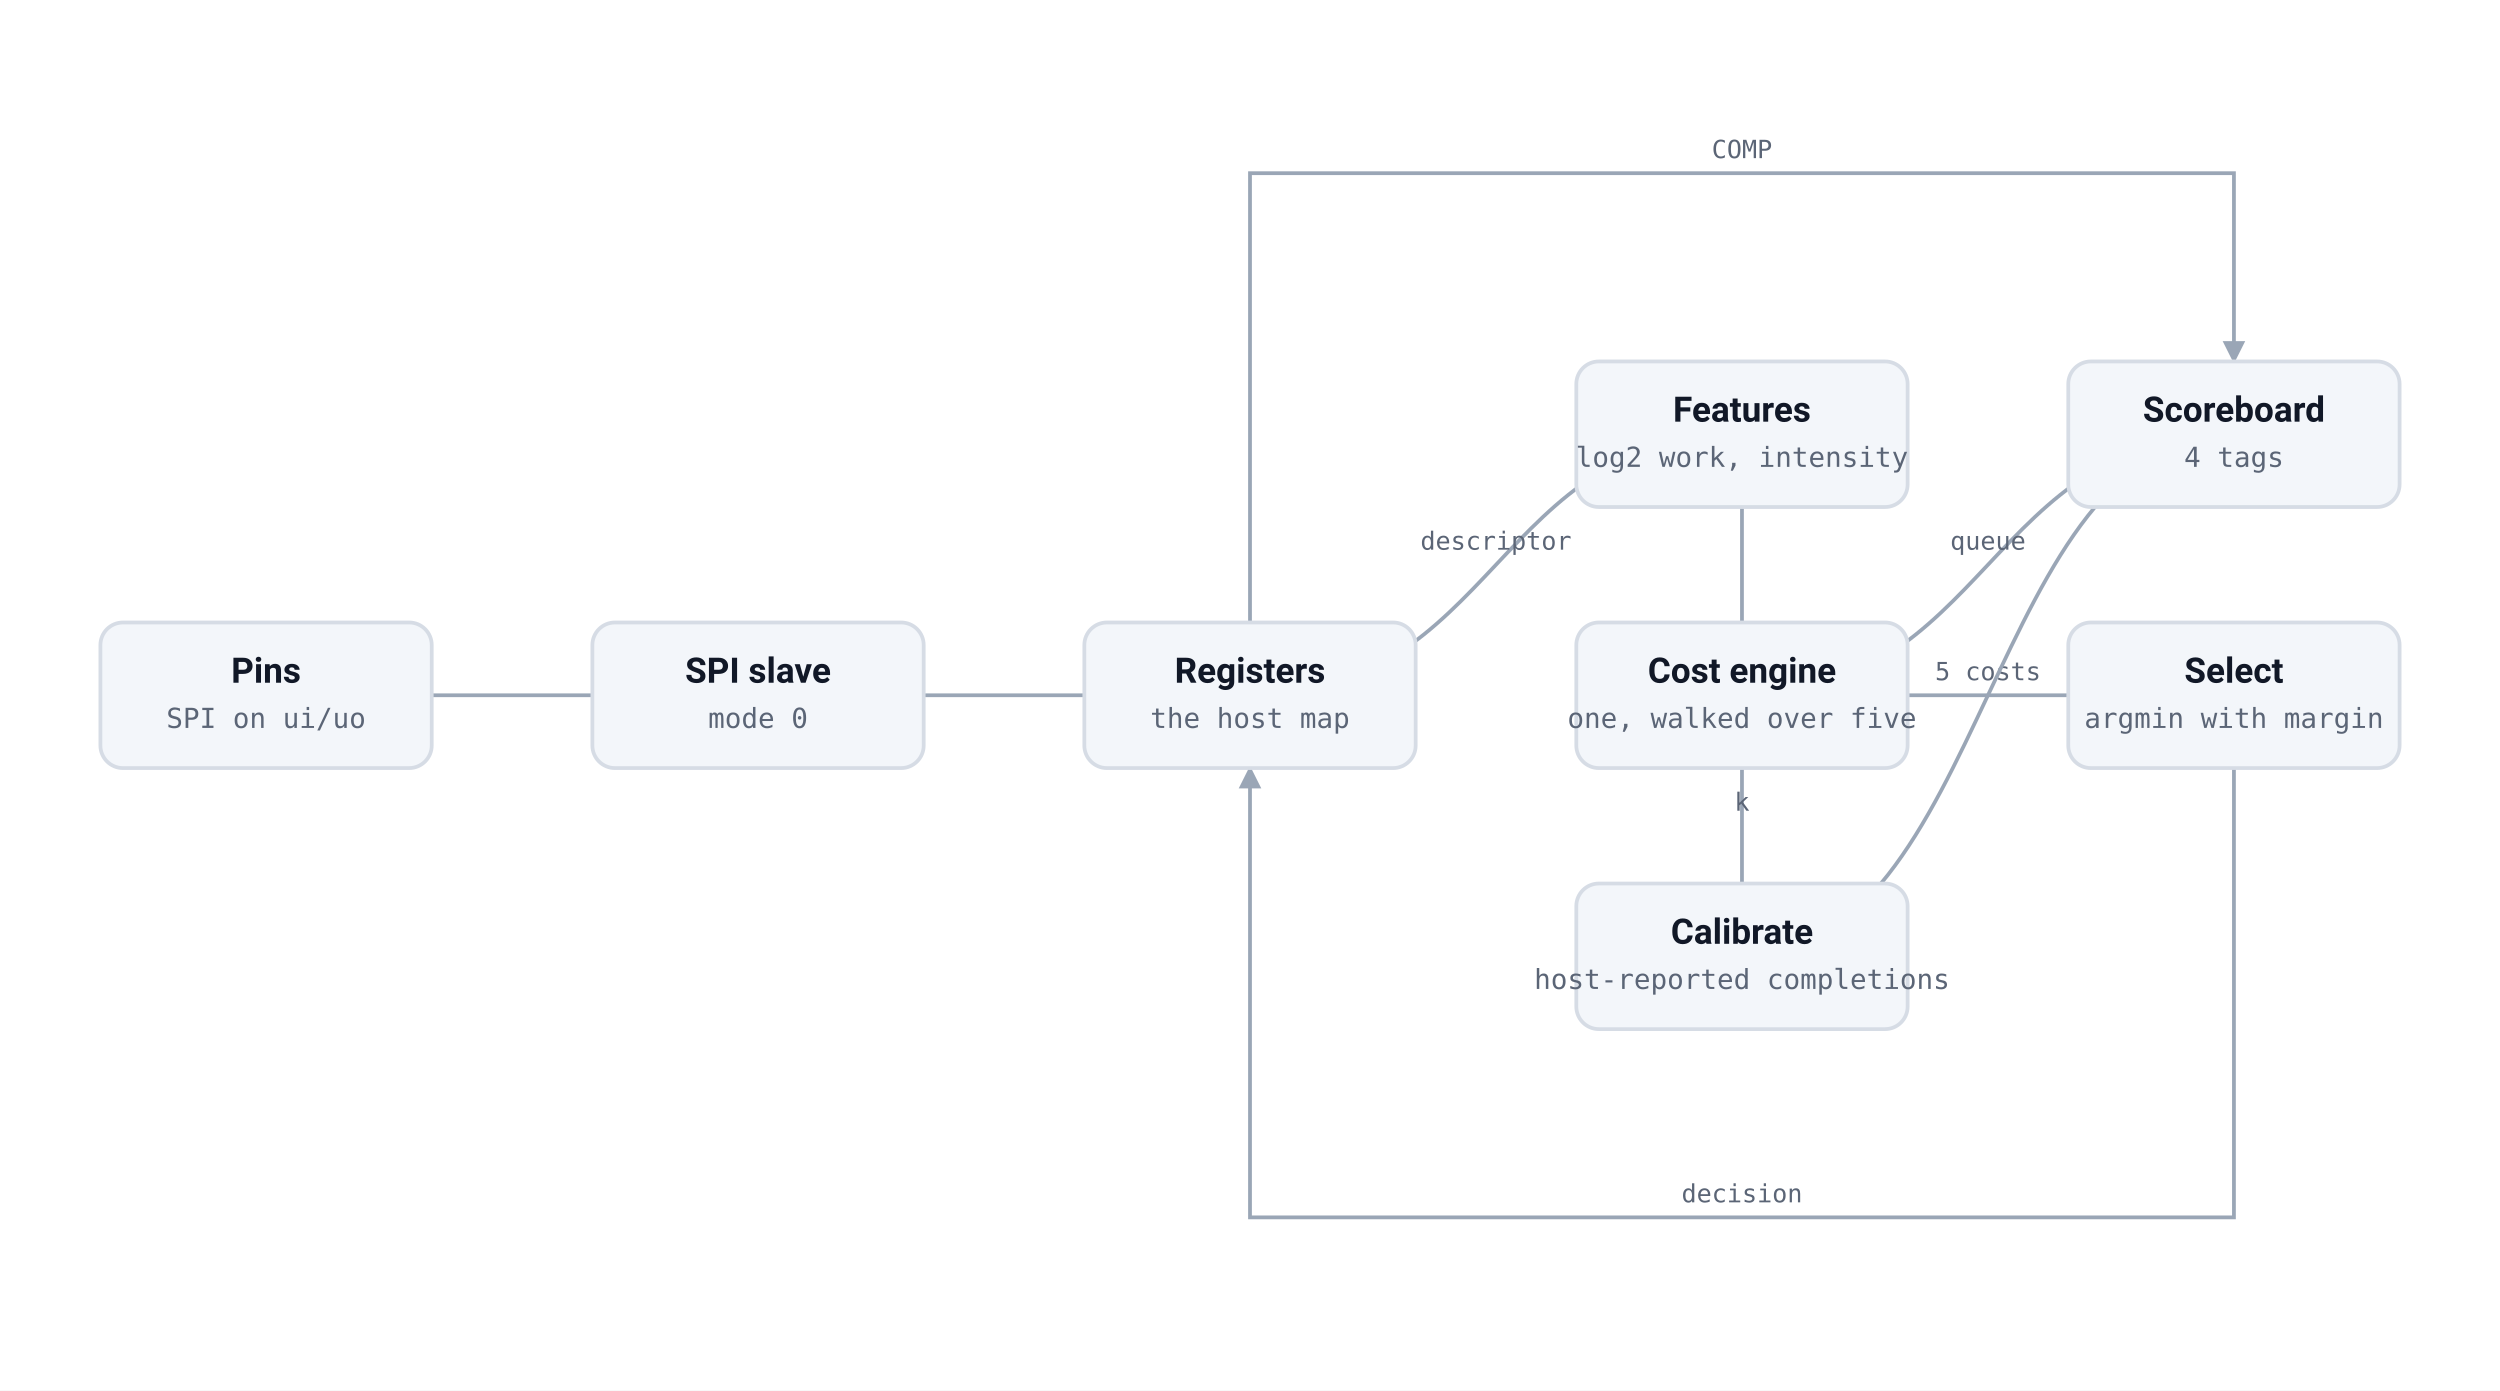
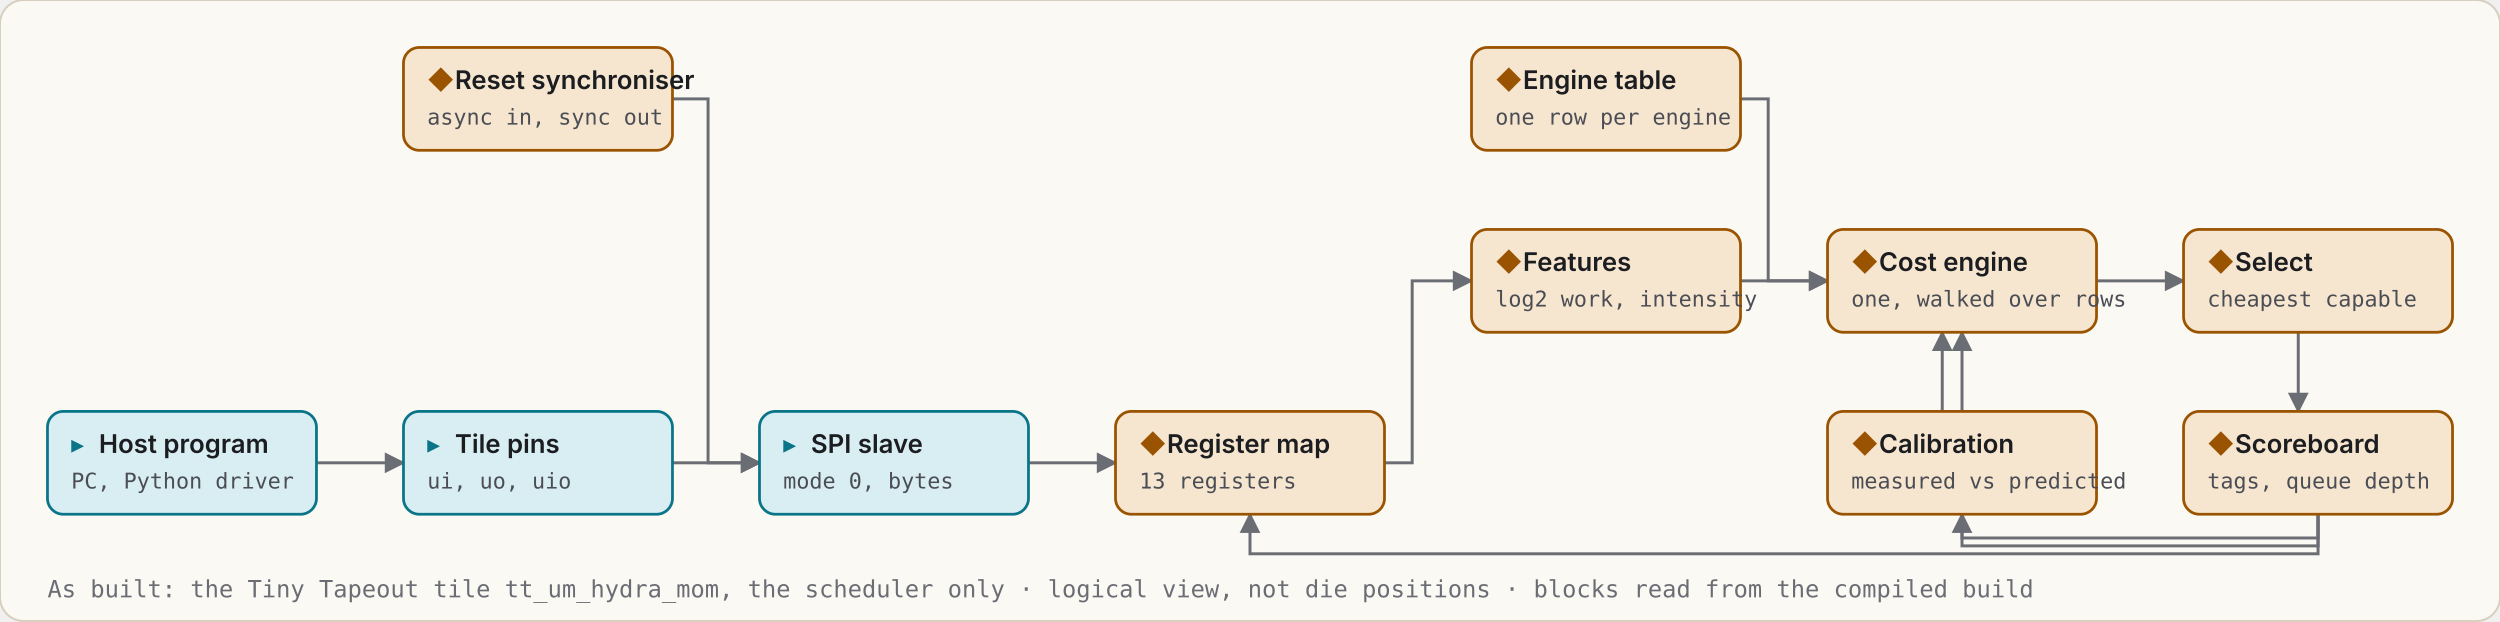
- <svg xmlns="http://www.w3.org/2000/svg" viewBox="0 0 996 554" role="img" aria-label="As built: the Tiny Tapeout tile (scheduler only). The same blocks and connections are listed as text below the figure.">
-   <style>.node rect{fill:#f3f6fa;stroke:#d6dce5;stroke-width:1.5}.n-label{font-family:ui-sans-serif,system-ui,-apple-system,'Segoe UI',Roboto,sans-serif;font-size:14px;font-weight:600;fill:#111827;text-anchor:middle}.n-sub{font-family:ui-monospace,SFMono-Regular,Menlo,Consolas,monospace;font-size:11px;fill:#5b6576;text-anchor:middle}.edge{fill:none;stroke:#9aa6b6;stroke-width:1.5}.edge-label{font-family:ui-monospace,SFMono-Regular,Menlo,Consolas,monospace;font-size:10px;fill:#5b6576;text-anchor:middle}.bar rect{fill:#0f766e}.b-name{font-family:ui-sans-serif,system-ui,-apple-system,'Segoe UI',Roboto,sans-serif;font-size:13px;font-weight:600;fill:#111827;text-anchor:end}.b-val{font-family:ui-monospace,SFMono-Regular,Menlo,Consolas,monospace;font-size:12px;fill:#5b6576}</style>
-   <rect width="100%" height="100%" fill="#ffffff" />
+ <svg xmlns="http://www.w3.org/2000/svg" viewBox="0 0 1264 314" width="1264" height="314" role="img" aria-label="As built: the Tiny Tapeout tile tt_um_hydra_mom, the scheduler only. Logical view, not a floorplan.">
+   <style>.node .nl{font:600 13px 'IBM Plex Sans','Inter',ui-sans-serif,system-ui,-apple-system,'Segoe UI',Roboto,sans-serif;fill:#1c1d21}.node .ns{font:11px 'IBM Plex Mono',ui-monospace,SFMono-Regular,Menlo,Consolas,monospace;fill:#4b4d55}.node rect{stroke-width:1.4}.edge{fill:none;stroke-width:1.5;stroke:#6b6d74}.r-signal rect{fill:#d9eef2;stroke:#0a7488}.r-signal .sym{fill:#0a7488;font:13px 'IBM Plex Sans','Inter',ui-sans-serif,system-ui,-apple-system,'Segoe UI',Roboto,sans-serif}.r-control rect{fill:#f6e6cf;stroke:#9a5300}.r-control .sym{fill:#9a5300;font:13px 'IBM Plex Sans','Inter',ui-sans-serif,system-ui,-apple-system,'Segoe UI',Roboto,sans-serif}.r-compute rect{fill:#e8e0f8;stroke:#6a3fcf}.r-compute .sym{fill:#6a3fcf;font:13px 'IBM Plex Sans','Inter',ui-sans-serif,system-ui,-apple-system,'Segoe UI',Roboto,sans-serif}.r-memory rect{fill:#d6efe5;stroke:#0b7a5c}.r-memory .sym{fill:#0b7a5c;font:13px 'IBM Plex Sans','Inter',ui-sans-serif,system-ui,-apple-system,'Segoe UI',Roboto,sans-serif}.r-secure rect{fill:#f6dde5;stroke:#ad2f57}.r-secure .sym{fill:#ad2f57;font:13px 'IBM Plex Sans','Inter',ui-sans-serif,system-ui,-apple-system,'Segoe UI',Roboto,sans-serif}.cap{font:12px 'IBM Plex Mono',ui-monospace,SFMono-Regular,Menlo,Consolas,monospace;fill:#6b6d74}</style>
+   <rect width="1264" height="314" rx="12" fill="#fbf9f3" stroke="#d6cfbf" />
  <defs>
-     <marker id="ah" viewBox="0 0 10 10" refX="9" refY="5" markerWidth="6" markerHeight="6" orient="auto-start-reverse">
-       <path d="M 0 0 L 10 5 L 0 10 z" fill="#9aa6b6" />
+     <marker id="ah" viewBox="0 0 10 10" refX="9" refY="5" markerWidth="7" markerHeight="7" orient="auto-start-reverse">
+       <path d="M0 0L10 5L0 10z" fill="#6b6d74" />
    </marker>
  </defs>
-   <path class="edge" data-a="pins" data-b="spi" d="M 106.0 277.0 C 204.0 277.0, 204.0 277.0, 302.0 277.0" marker-end="url(#ah)" />
-   <path class="edge" data-a="spi" data-b="regs" d="M 302.0 277.0 C 400.0 277.0, 400.0 277.0, 498.0 277.0" marker-end="url(#ah)" />
-   <path class="edge" data-a="regs" data-b="feat" d="M 498.0 277.0 C 596.0 277.0, 596.0 173.0, 694.0 173.0" marker-end="url(#ah)" />
-   <text class="edge-label" x="596.0" y="219.0">descriptor</text>
-   <path class="edge" data-a="feat" data-b="cost" d="M 694.0 173.0 C 694.0 173.0, 694.0 277.0, 694.0 277.0" marker-end="url(#ah)" />
-   <path class="edge" data-a="cost" data-b="sel" d="M 694.0 277.0 C 792.0 277.0, 792.0 277.0, 890.0 277.0" marker-end="url(#ah)" />
-   <text class="edge-label" x="792.0" y="271.0">5 costs</text>
-   <path class="edge" data-a="sb" data-b="cost" d="M 890.0 173.0 C 792.0 173.0, 792.0 277.0, 694.0 277.0" marker-end="url(#ah)" />
-   <text class="edge-label" x="792.0" y="219.0">queue</text>
-   <path class="edge" data-a="sel" data-b="regs" d="M 890.0 306 V 485.0 H 498.0 V 306" marker-end="url(#ah)" />
-   <text class="edge-label" x="694.0" y="479.0">decision</text>
-   <path class="edge" data-a="regs" data-b="sb" d="M 498.0 248 V 69.0 H 890.0 V 144" marker-end="url(#ah)" />
-   <text class="edge-label" x="694.0" y="63.0">COMP</text>
-   <path class="edge" data-a="sb" data-b="cal" d="M 890.0 173.0 C 792.0 173.0, 792.0 381.0, 694.0 381.0" marker-end="url(#ah)" />
-   <path class="edge" data-a="cal" data-b="cost" d="M 694.0 381.0 C 694.0 381.0, 694.0 277.0, 694.0 277.0" marker-end="url(#ah)" />
-   <text class="edge-label" x="694.0" y="323.0">k</text>
-   <g class="node" data-id="pins" tabindex="0">
-     <rect x="40" y="248" width="132" height="58" rx="9" />
-     <text class="n-label" x="106.0" y="272">Pins</text>
-     <text class="n-sub" x="106.0" y="290">SPI on ui/uo</text>
+   <path class="edge r-signal" data-a="host" data-b="pins" d="M160 234.0H204" marker-end="url(#ah)" />
+   <path class="edge r-signal" data-a="pins" data-b="spi" d="M340 234.0H384" marker-end="url(#ah)" />
+   <path class="edge r-control" data-a="rst_sync" data-b="spi" d="M340 50.0H358.0V234.0H384" marker-end="url(#ah)" />
+   <path class="edge r-signal" data-a="spi" data-b="regs" d="M520 234.0H564" marker-end="url(#ah)" />
+   <path class="edge r-control" data-a="regs" data-b="features" d="M700 234.0H714.0V142.0H744" marker-end="url(#ah)" />
+   <path class="edge r-control" data-a="prom" data-b="cost" d="M880 50.0H894.0V142.0H924" marker-end="url(#ah)" />
+   <path class="edge r-control" data-a="features" data-b="cost" d="M880 142.0H924" marker-end="url(#ah)" />
+   <path class="edge r-control" data-a="cost" data-b="select" d="M1060 142.0H1104" marker-end="url(#ah)" />
+   <path class="edge r-control" data-a="calibrate" data-b="cost" d="M982.0 208V168" marker-end="url(#ah)" />
+   <path class="edge r-control" data-a="scoreboard" data-b="cost" d="M1172.0 260V272.0H992.0V168" marker-end="url(#ah)" />
+   <path class="edge r-control" data-a="select" data-b="scoreboard" d="M1162.0 168V208" marker-end="url(#ah)" />
+   <path class="edge r-control" data-a="scoreboard" data-b="calibrate" d="M1172.0 260V276.0H992.0V260" marker-end="url(#ah)" />
+   <path class="edge r-control" data-a="scoreboard" data-b="regs" d="M1172.0 260V280.0H632.0V260" marker-end="url(#ah)" />
+   <g class="node r-signal" data-id="host" tabindex="0" role="button" aria-label="Host program: PC, Python driver. Open its card.">
+     <rect x="24" y="208" width="136" height="52" rx="8" />
+     <text class="sym" x="36" y="229">▸</text>
+     <text class="nl" x="50" y="229">Host program</text>
+     <text class="ns" x="36" y="247">PC, Python driver</text>
  </g>
-   <g class="node" data-id="spi" tabindex="0">
-     <rect x="236" y="248" width="132" height="58" rx="9" />
-     <text class="n-label" x="302.0" y="272">SPI slave</text>
-     <text class="n-sub" x="302.0" y="290">mode 0</text>
+   <g class="node r-signal" data-id="pins" tabindex="0" role="button" aria-label="Tile pins: ui, uo, uio. Open its card.">
+     <rect x="204" y="208" width="136" height="52" rx="8" />
+     <text class="sym" x="216" y="229">▸</text>
+     <text class="nl" x="230" y="229">Tile pins</text>
+     <text class="ns" x="216" y="247">ui, uo, uio</text>
  </g>
-   <g class="node" data-id="regs" tabindex="0">
-     <rect x="432" y="248" width="132" height="58" rx="9" />
-     <text class="n-label" x="498.0" y="272">Registers</text>
-     <text class="n-sub" x="498.0" y="290">the host map</text>
+   <g class="node r-control" data-id="rst_sync" tabindex="0" role="button" aria-label="Reset synchroniser: async in, sync out. Open its card.">
+     <rect x="204" y="24" width="136" height="52" rx="8" />
+     <text class="sym" x="216" y="45">◆</text>
+     <text class="nl" x="230" y="45">Reset synchroniser</text>
+     <text class="ns" x="216" y="63">async in, sync out</text>
  </g>
-   <g class="node" data-id="feat" tabindex="0">
-     <rect x="628" y="144" width="132" height="58" rx="9" />
-     <text class="n-label" x="694.0" y="168">Features</text>
-     <text class="n-sub" x="694.0" y="186">log2 work, intensity</text>
+   <g class="node r-signal" data-id="spi" tabindex="0" role="button" aria-label="SPI slave: mode 0, bytes. Open its card.">
+     <rect x="384" y="208" width="136" height="52" rx="8" />
+     <text class="sym" x="396" y="229">▸</text>
+     <text class="nl" x="410" y="229">SPI slave</text>
+     <text class="ns" x="396" y="247">mode 0, bytes</text>
  </g>
-   <g class="node" data-id="cost" tabindex="0">
-     <rect x="628" y="248" width="132" height="58" rx="9" />
-     <text class="n-label" x="694.0" y="272">Cost engine</text>
-     <text class="n-sub" x="694.0" y="290">one, walked over five</text>
+   <g class="node r-control" data-id="regs" tabindex="0" role="button" aria-label="Register map: 13 registers. Open its card.">
+     <rect x="564" y="208" width="136" height="52" rx="8" />
+     <text class="sym" x="576" y="229">◆</text>
+     <text class="nl" x="590" y="229">Register map</text>
+     <text class="ns" x="576" y="247">13 registers</text>
  </g>
-   <g class="node" data-id="sel" tabindex="0">
-     <rect x="824" y="248" width="132" height="58" rx="9" />
-     <text class="n-label" x="890.0" y="272">Select</text>
-     <text class="n-sub" x="890.0" y="290">argmin with margin</text>
+   <g class="node r-control" data-id="features" tabindex="0" role="button" aria-label="Features: log2 work, intensity. Open its card.">
+     <rect x="744" y="116" width="136" height="52" rx="8" />
+     <text class="sym" x="756" y="137">◆</text>
+     <text class="nl" x="770" y="137">Features</text>
+     <text class="ns" x="756" y="155">log2 work, intensity</text>
  </g>
-   <g class="node" data-id="sb" tabindex="0">
-     <rect x="824" y="144" width="132" height="58" rx="9" />
-     <text class="n-label" x="890.0" y="168">Scoreboard</text>
-     <text class="n-sub" x="890.0" y="186">4 tags</text>
+   <g class="node r-control" data-id="prom" tabindex="0" role="button" aria-label="Engine table: one row per engine. Open its card.">
+     <rect x="744" y="24" width="136" height="52" rx="8" />
+     <text class="sym" x="756" y="45">◆</text>
+     <text class="nl" x="770" y="45">Engine table</text>
+     <text class="ns" x="756" y="63">one row per engine</text>
  </g>
-   <g class="node" data-id="cal" tabindex="0">
-     <rect x="628" y="352" width="132" height="58" rx="9" />
-     <text class="n-label" x="694.0" y="376">Calibrate</text>
-     <text class="n-sub" x="694.0" y="394">host-reported completions</text>
+   <g class="node r-control" data-id="cost" tabindex="0" role="button" aria-label="Cost engine: one, walked over rows. Open its card.">
+     <rect x="924" y="116" width="136" height="52" rx="8" />
+     <text class="sym" x="936" y="137">◆</text>
+     <text class="nl" x="950" y="137">Cost engine</text>
+     <text class="ns" x="936" y="155">one, walked over rows</text>
  </g>
+   <g class="node r-control" data-id="select" tabindex="0" role="button" aria-label="Select: cheapest capable. Open its card.">
+     <rect x="1104" y="116" width="136" height="52" rx="8" />
+     <text class="sym" x="1116" y="137">◆</text>
+     <text class="nl" x="1130" y="137">Select</text>
+     <text class="ns" x="1116" y="155">cheapest capable</text>
+   </g>
+   <g class="node r-control" data-id="scoreboard" tabindex="0" role="button" aria-label="Scoreboard: tags, queue depth. Open its card.">
+     <rect x="1104" y="208" width="136" height="52" rx="8" />
+     <text class="sym" x="1116" y="229">◆</text>
+     <text class="nl" x="1130" y="229">Scoreboard</text>
+     <text class="ns" x="1116" y="247">tags, queue depth</text>
+   </g>
+   <g class="node r-control" data-id="calibrate" tabindex="0" role="button" aria-label="Calibration: measured vs predicted. Open its card.">
+     <rect x="924" y="208" width="136" height="52" rx="8" />
+     <text class="sym" x="936" y="229">◆</text>
+     <text class="nl" x="950" y="229">Calibration</text>
+     <text class="ns" x="936" y="247">measured vs predicted</text>
+   </g>
+   <text class="cap" x="24" y="302">As built: the Tiny Tapeout tile tt_um_hydra_mom, the scheduler only · logical view, not die positions · blocks read from the compiled build</text>
</svg>
